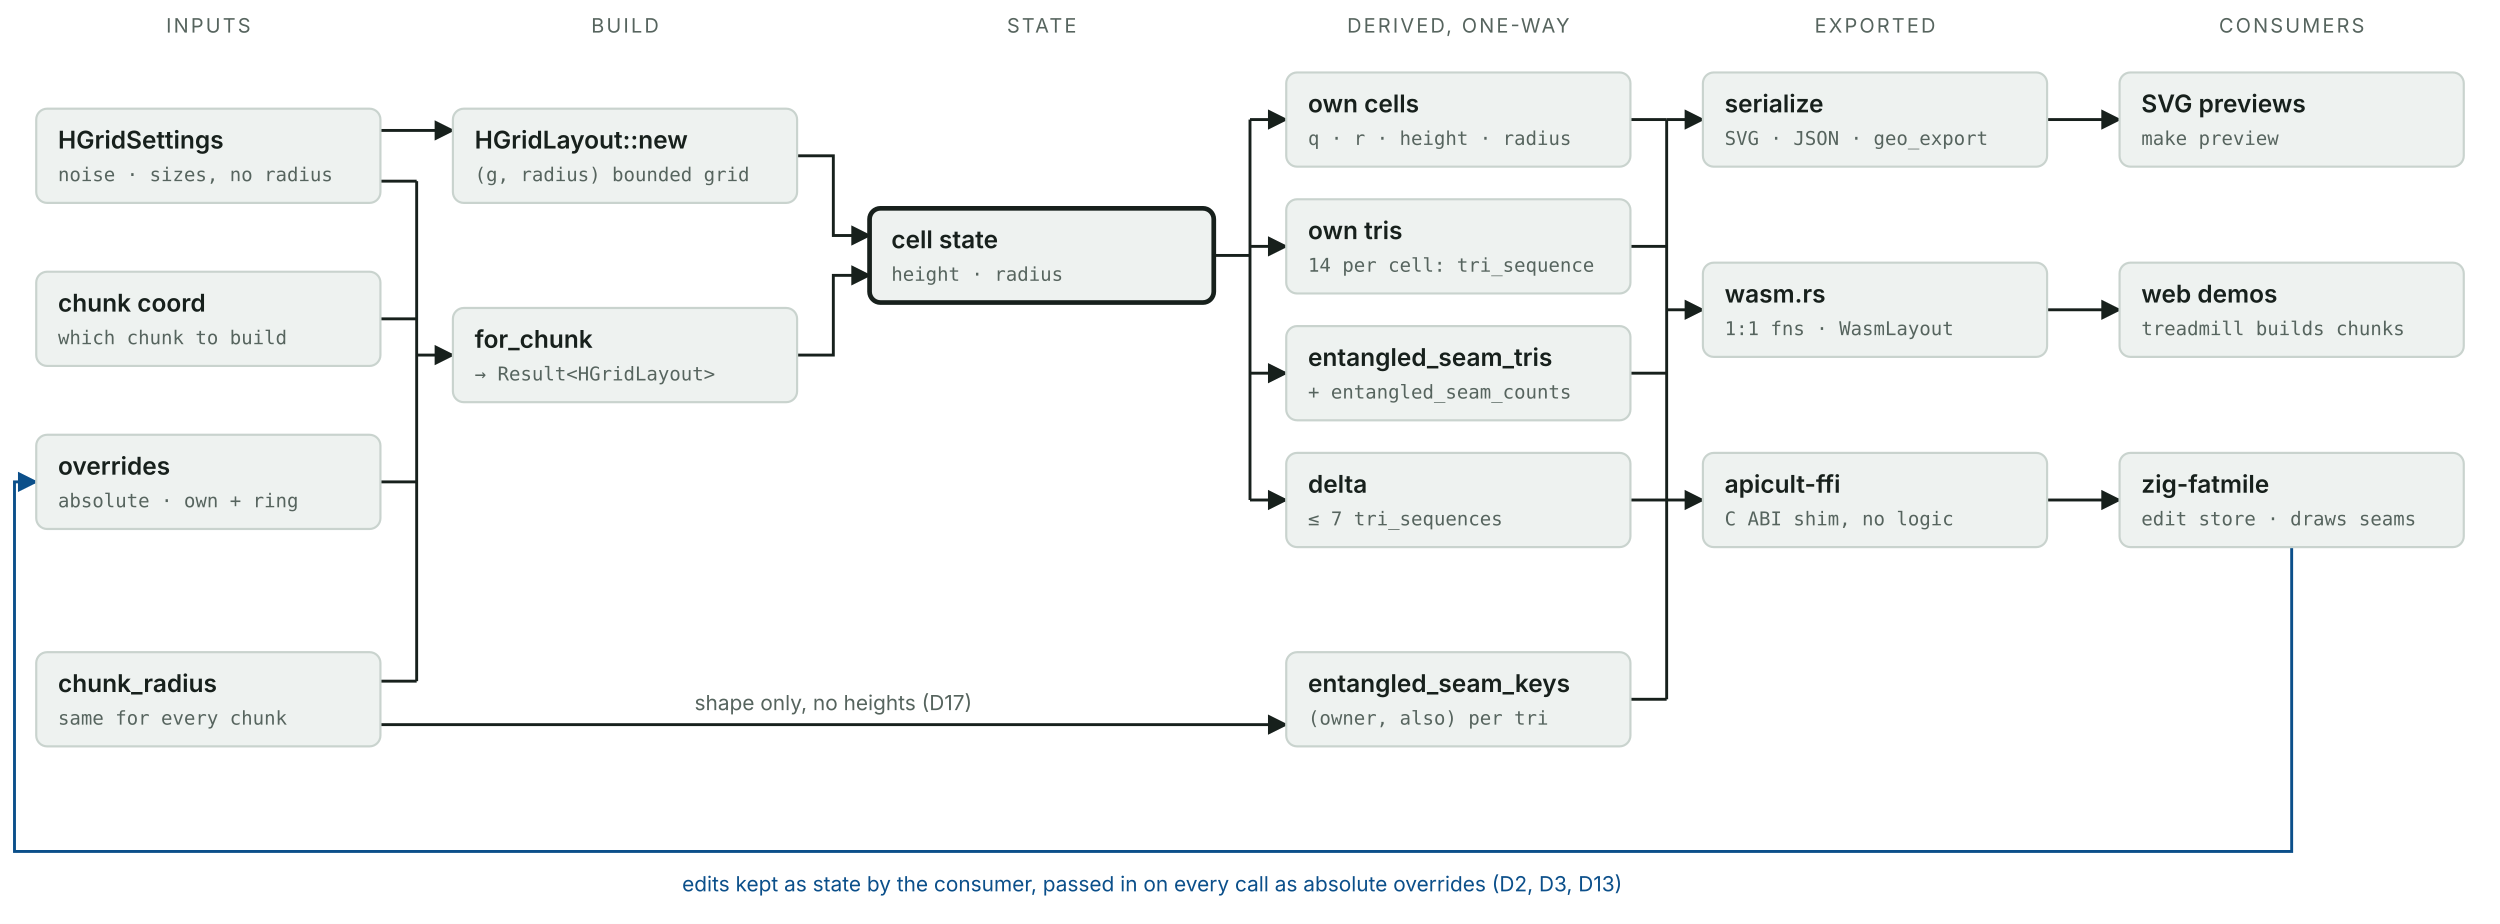
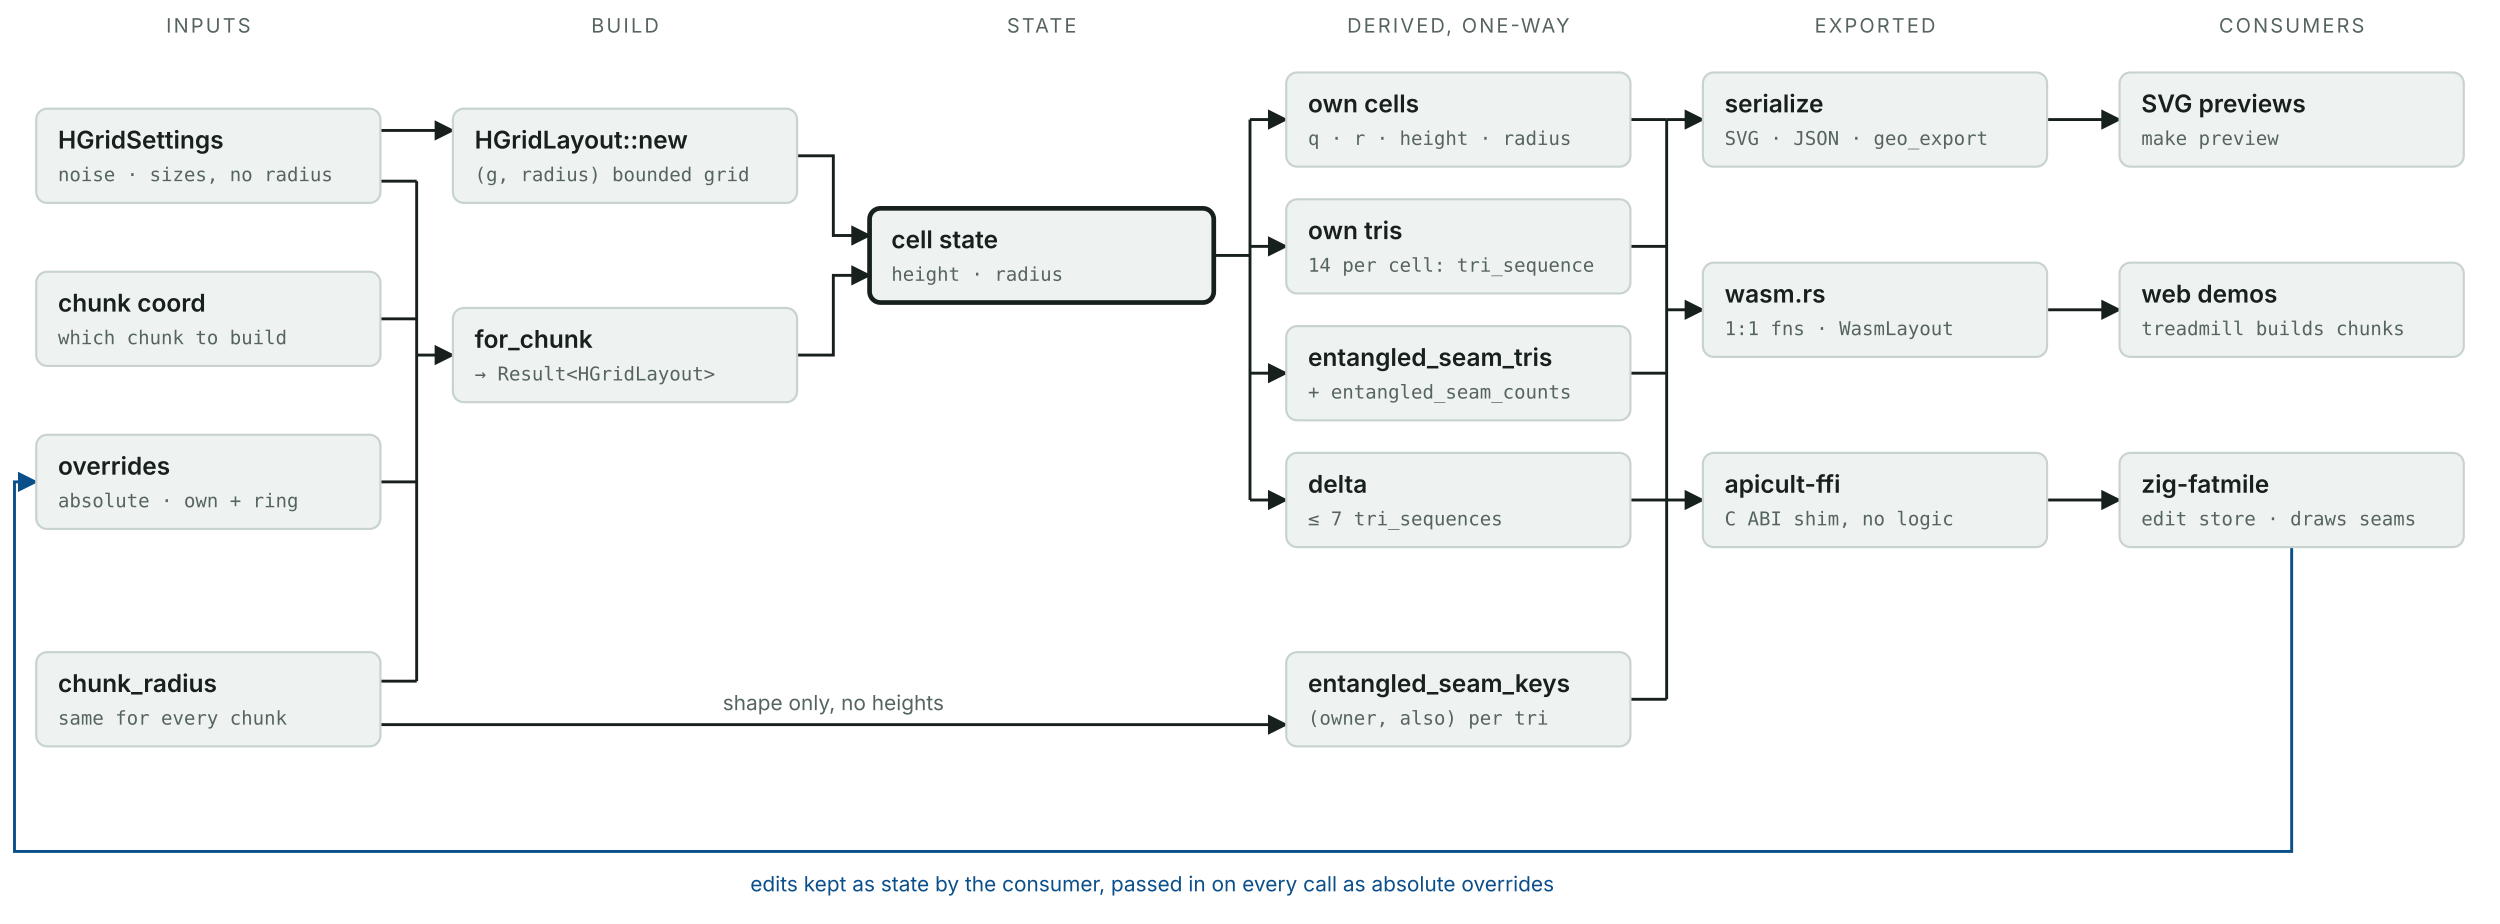
<svg xmlns="http://www.w3.org/2000/svg" viewBox="0 0 1380 510" font-family="system-ui, -apple-system, 'Segoe UI', sans-serif" role="img" aria-label="Target flow: settings, chunk coord, chunk_radius and the consumer's overrides build a layout through for_chunk (or new for a bounded grid). Cell state (height, radius) is the truth. Own cells, own tris, entangled seam tris and counts, and the delta are derived one way from it; entangled_seam_keys needs only chunk_radius. serialize, wasm.rs and the apicult-ffi C ABI shim export them. The consumer keeps edits and passes them back as overrides on every call.">
  <rect width="1380" height="510" fill="#ffffff" />
  <defs>
    <marker id="ah" viewBox="0 0 10 10" refX="9" refY="5" markerWidth="7" markerHeight="7" orient="auto-start-reverse">
      <path d="M0,0 L10,5 L0,10 z" fill="#17201c" />
    </marker>
    <marker id="ahb" viewBox="0 0 10 10" refX="9" refY="5" markerWidth="7" markerHeight="7" orient="auto-start-reverse">
      <path d="M0,0 L10,5 L0,10 z" fill="#0b4f8a" />
    </marker>
  </defs>
  <text x="115" y="18" text-anchor="middle" font-size="11" letter-spacing="1.2" fill="#56645e">INPUTS</text>
  <text x="345" y="18" text-anchor="middle" font-size="11" letter-spacing="1.2" fill="#56645e">BUILD</text>
  <text x="575" y="18" text-anchor="middle" font-size="11" letter-spacing="1.2" fill="#56645e">STATE</text>
  <text x="805" y="18" text-anchor="middle" font-size="11" letter-spacing="1.2" fill="#56645e">DERIVED, ONE-WAY</text>
  <text x="1035" y="18" text-anchor="middle" font-size="11" letter-spacing="1.2" fill="#56645e">EXPORTED</text>
  <text x="1265" y="18" text-anchor="middle" font-size="11" letter-spacing="1.2" fill="#56645e">CONSUMERS</text>
  <path d="M210,72 L250,72" fill="none" stroke="#17201c" stroke-width="1.6" marker-end="url(#ah)" />
  <path d="M230,100 L230,376" fill="none" stroke="#17201c" stroke-width="1.6" />
  <path d="M210,176 L230,176" fill="none" stroke="#17201c" stroke-width="1.6" />
  <path d="M210,266 L230,266" fill="none" stroke="#17201c" stroke-width="1.6" />
  <path d="M210,376 L230,376" fill="none" stroke="#17201c" stroke-width="1.6" />
  <path d="M210,100 L230,100" fill="none" stroke="#17201c" stroke-width="1.6" />
  <path d="M230,196 L250,196" fill="none" stroke="#17201c" stroke-width="1.6" marker-end="url(#ah)" />
  <path d="M440,86 L460,86 L460,130 L480,130" fill="none" stroke="#17201c" stroke-width="1.6" marker-end="url(#ah)" />
  <path d="M440,196 L460,196 L460,152 L480,152" fill="none" stroke="#17201c" stroke-width="1.6" marker-end="url(#ah)" />
  <path d="M670,141 L690,141" fill="none" stroke="#17201c" stroke-width="1.6" />
  <path d="M690,66 L690,276" fill="none" stroke="#17201c" stroke-width="1.6" />
  <path d="M690,66 L710,66" fill="none" stroke="#17201c" stroke-width="1.6" marker-end="url(#ah)" />
  <path d="M690,136 L710,136" fill="none" stroke="#17201c" stroke-width="1.6" marker-end="url(#ah)" />
  <path d="M690,206 L710,206" fill="none" stroke="#17201c" stroke-width="1.6" marker-end="url(#ah)" />
  <path d="M690,276 L710,276" fill="none" stroke="#17201c" stroke-width="1.6" marker-end="url(#ah)" />
  <path d="M210,400 L710,400" fill="none" stroke="#17201c" stroke-width="1.6" marker-end="url(#ah)" />
-   <text x="460" y="392" text-anchor="middle" font-size="11.5" fill="#56645e">shape only, no heights (D17)</text>
+   <text x="460" y="392" text-anchor="middle" font-size="11.5" fill="#56645e">shape only, no heights</text>
  <path d="M920,66 L920,386" fill="none" stroke="#17201c" stroke-width="1.6" />
  <path d="M900,66 L920,66" fill="none" stroke="#17201c" stroke-width="1.6" />
  <path d="M900,136 L920,136" fill="none" stroke="#17201c" stroke-width="1.6" />
  <path d="M900,206 L920,206" fill="none" stroke="#17201c" stroke-width="1.6" />
  <path d="M900,276 L920,276" fill="none" stroke="#17201c" stroke-width="1.6" />
  <path d="M900,386 L920,386" fill="none" stroke="#17201c" stroke-width="1.6" />
  <path d="M920,66 L940,66" fill="none" stroke="#17201c" stroke-width="1.6" marker-end="url(#ah)" />
  <path d="M920,171 L940,171" fill="none" stroke="#17201c" stroke-width="1.6" marker-end="url(#ah)" />
  <path d="M920,276 L940,276" fill="none" stroke="#17201c" stroke-width="1.6" marker-end="url(#ah)" />
  <path d="M1130,66 L1170,66" fill="none" stroke="#17201c" stroke-width="1.6" marker-end="url(#ah)" />
  <path d="M1130,171 L1170,171" fill="none" stroke="#17201c" stroke-width="1.6" marker-end="url(#ah)" />
  <path d="M1130,276 L1170,276" fill="none" stroke="#17201c" stroke-width="1.6" marker-end="url(#ah)" />
  <path d="M1265,302 L1265,470 L8,470 L8,266 L20,266" fill="none" stroke="#0b4f8a" stroke-width="1.6" marker-end="url(#ahb)" />
-   <text x="636" y="492" text-anchor="middle" font-size="11.5" fill="#0b4f8a">edits kept as state by the consumer, passed in on every call as absolute overrides (D2, D3, D13)</text>
+   <text x="636" y="492" text-anchor="middle" font-size="11.5" fill="#0b4f8a">edits kept as state by the consumer, passed in on every call as absolute overrides</text>
  <rect x="20" y="60" width="190" height="52" rx="6" fill="#eef2f0" stroke="#c9d3ce" stroke-width="1.2" />
  <text x="32" y="82" font-size="13.5" font-weight="600" fill="#17201c">HGridSettings</text>
  <text x="32" y="100" font-size="10.5" font-family="ui-monospace, Menlo, monospace" fill="#56645e">noise · sizes, no radius</text>
  <rect x="20" y="150" width="190" height="52" rx="6" fill="#eef2f0" stroke="#c9d3ce" stroke-width="1.2" />
  <text x="32" y="172" font-size="13.5" font-weight="600" fill="#17201c">chunk coord</text>
  <text x="32" y="190" font-size="10.5" font-family="ui-monospace, Menlo, monospace" fill="#56645e">which chunk to build</text>
  <rect x="20" y="240" width="190" height="52" rx="6" fill="#eef2f0" stroke="#c9d3ce" stroke-width="1.2" />
  <text x="32" y="262" font-size="13.5" font-weight="600" fill="#17201c">overrides</text>
  <text x="32" y="280" font-size="10.5" font-family="ui-monospace, Menlo, monospace" fill="#56645e">absolute · own + ring</text>
  <rect x="20" y="360" width="190" height="52" rx="6" fill="#eef2f0" stroke="#c9d3ce" stroke-width="1.2" />
  <text x="32" y="382" font-size="13.5" font-weight="600" fill="#17201c">chunk_radius</text>
  <text x="32" y="400" font-size="10.5" font-family="ui-monospace, Menlo, monospace" fill="#56645e">same for every chunk</text>
  <rect x="250" y="60" width="190" height="52" rx="6" fill="#eef2f0" stroke="#c9d3ce" stroke-width="1.2" />
  <text x="262" y="82" font-size="13.5" font-weight="600" fill="#17201c">HGridLayout::new</text>
  <text x="262" y="100" font-size="10.5" font-family="ui-monospace, Menlo, monospace" fill="#56645e">(g, radius) bounded grid</text>
  <rect x="250" y="170" width="190" height="52" rx="6" fill="#eef2f0" stroke="#c9d3ce" stroke-width="1.2" />
  <text x="262" y="192" font-size="13.5" font-weight="600" fill="#17201c">for_chunk</text>
  <text x="262" y="210" font-size="10.5" font-family="ui-monospace, Menlo, monospace" fill="#56645e">→ Result&lt;HGridLayout&gt;</text>
  <rect x="480" y="115" width="190" height="52" rx="6" fill="#eef2f0" stroke="#17201c" stroke-width="2.6" />
  <text x="492" y="137" font-size="13.5" font-weight="600" fill="#17201c">cell state</text>
  <text x="492" y="155" font-size="10.5" font-family="ui-monospace, Menlo, monospace" fill="#56645e">height · radius</text>
  <rect x="710" y="40" width="190" height="52" rx="6" fill="#eef2f0" stroke="#c9d3ce" stroke-width="1.2" />
  <text x="722" y="62" font-size="13.5" font-weight="600" fill="#17201c">own cells</text>
  <text x="722" y="80" font-size="10.5" font-family="ui-monospace, Menlo, monospace" fill="#56645e">q · r · height · radius</text>
  <rect x="710" y="110" width="190" height="52" rx="6" fill="#eef2f0" stroke="#c9d3ce" stroke-width="1.2" />
  <text x="722" y="132" font-size="13.5" font-weight="600" fill="#17201c">own tris</text>
  <text x="722" y="150" font-size="10.5" font-family="ui-monospace, Menlo, monospace" fill="#56645e">14 per cell: tri_sequence</text>
  <rect x="710" y="180" width="190" height="52" rx="6" fill="#eef2f0" stroke="#c9d3ce" stroke-width="1.2" />
  <text x="722" y="202" font-size="13.5" font-weight="600" fill="#17201c">entangled_seam_tris</text>
  <text x="722" y="220" font-size="10.5" font-family="ui-monospace, Menlo, monospace" fill="#56645e">+ entangled_seam_counts</text>
  <rect x="710" y="250" width="190" height="52" rx="6" fill="#eef2f0" stroke="#c9d3ce" stroke-width="1.2" />
  <text x="722" y="272" font-size="13.5" font-weight="600" fill="#17201c">delta</text>
  <text x="722" y="290" font-size="10.5" font-family="ui-monospace, Menlo, monospace" fill="#56645e">≤ 7 tri_sequences</text>
  <rect x="710" y="360" width="190" height="52" rx="6" fill="#eef2f0" stroke="#c9d3ce" stroke-width="1.2" />
  <text x="722" y="382" font-size="13.5" font-weight="600" fill="#17201c">entangled_seam_keys</text>
  <text x="722" y="400" font-size="10.5" font-family="ui-monospace, Menlo, monospace" fill="#56645e">(owner, also) per tri</text>
  <rect x="940" y="40" width="190" height="52" rx="6" fill="#eef2f0" stroke="#c9d3ce" stroke-width="1.2" />
  <text x="952" y="62" font-size="13.5" font-weight="600" fill="#17201c">serialize</text>
  <text x="952" y="80" font-size="10.5" font-family="ui-monospace, Menlo, monospace" fill="#56645e">SVG · JSON · geo_export</text>
  <rect x="940" y="145" width="190" height="52" rx="6" fill="#eef2f0" stroke="#c9d3ce" stroke-width="1.2" />
  <text x="952" y="167" font-size="13.5" font-weight="600" fill="#17201c">wasm.rs</text>
  <text x="952" y="185" font-size="10.5" font-family="ui-monospace, Menlo, monospace" fill="#56645e">1:1 fns · WasmLayout</text>
  <rect x="940" y="250" width="190" height="52" rx="6" fill="#eef2f0" stroke="#c9d3ce" stroke-width="1.2" />
  <text x="952" y="272" font-size="13.5" font-weight="600" fill="#17201c">apicult-ffi</text>
  <text x="952" y="290" font-size="10.5" font-family="ui-monospace, Menlo, monospace" fill="#56645e">C ABI shim, no logic</text>
  <rect x="1170" y="40" width="190" height="52" rx="6" fill="#eef2f0" stroke="#c9d3ce" stroke-width="1.2" />
  <text x="1182" y="62" font-size="13.5" font-weight="600" fill="#17201c">SVG previews</text>
  <text x="1182" y="80" font-size="10.5" font-family="ui-monospace, Menlo, monospace" fill="#56645e">make preview</text>
  <rect x="1170" y="145" width="190" height="52" rx="6" fill="#eef2f0" stroke="#c9d3ce" stroke-width="1.2" />
  <text x="1182" y="167" font-size="13.5" font-weight="600" fill="#17201c">web demos</text>
  <text x="1182" y="185" font-size="10.5" font-family="ui-monospace, Menlo, monospace" fill="#56645e">treadmill builds chunks</text>
  <rect x="1170" y="250" width="190" height="52" rx="6" fill="#eef2f0" stroke="#c9d3ce" stroke-width="1.2" />
  <text x="1182" y="272" font-size="13.5" font-weight="600" fill="#17201c">zig-fatmile</text>
  <text x="1182" y="290" font-size="10.5" font-family="ui-monospace, Menlo, monospace" fill="#56645e">edit store · draws seams</text>
</svg>
